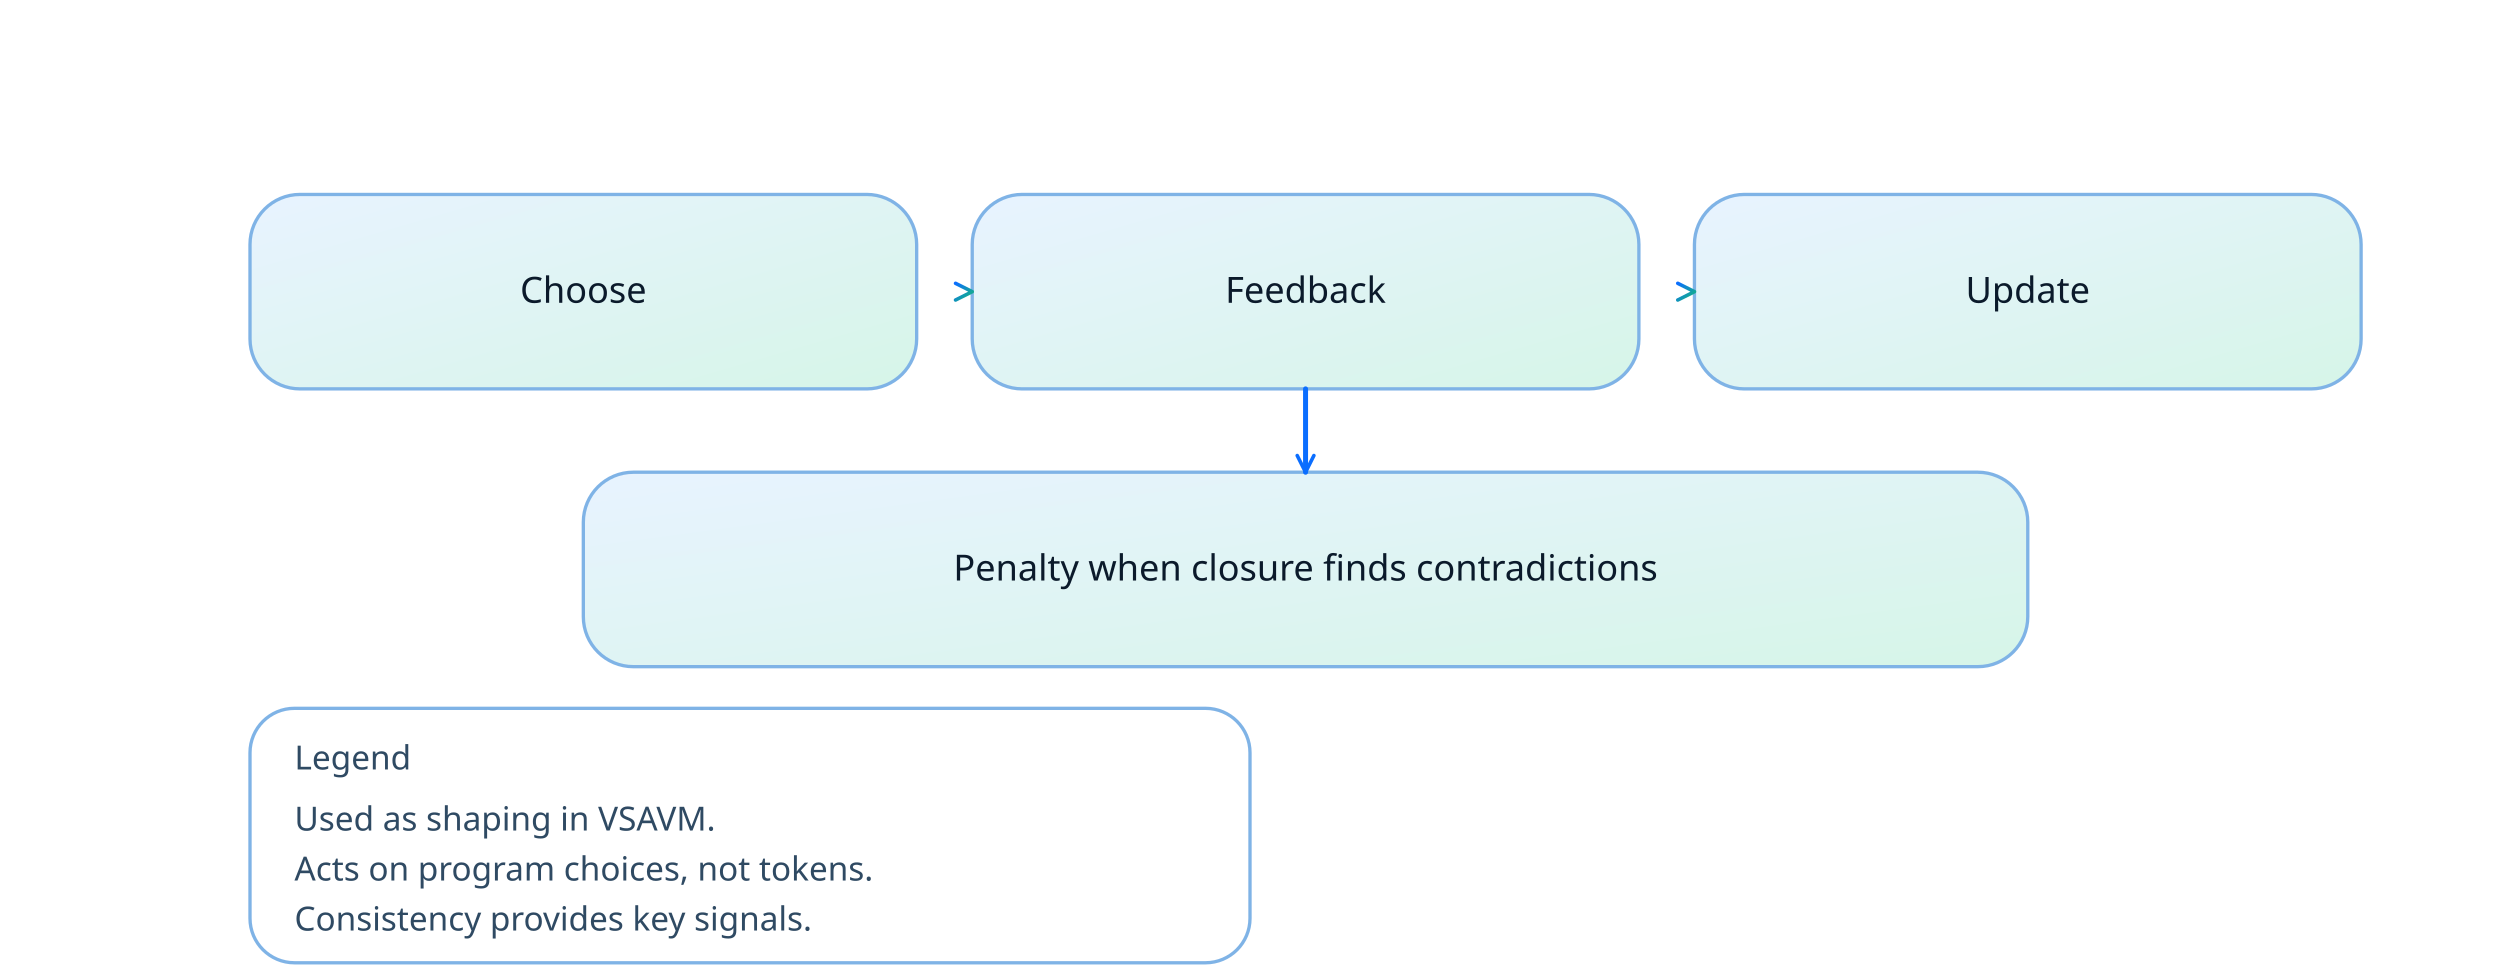
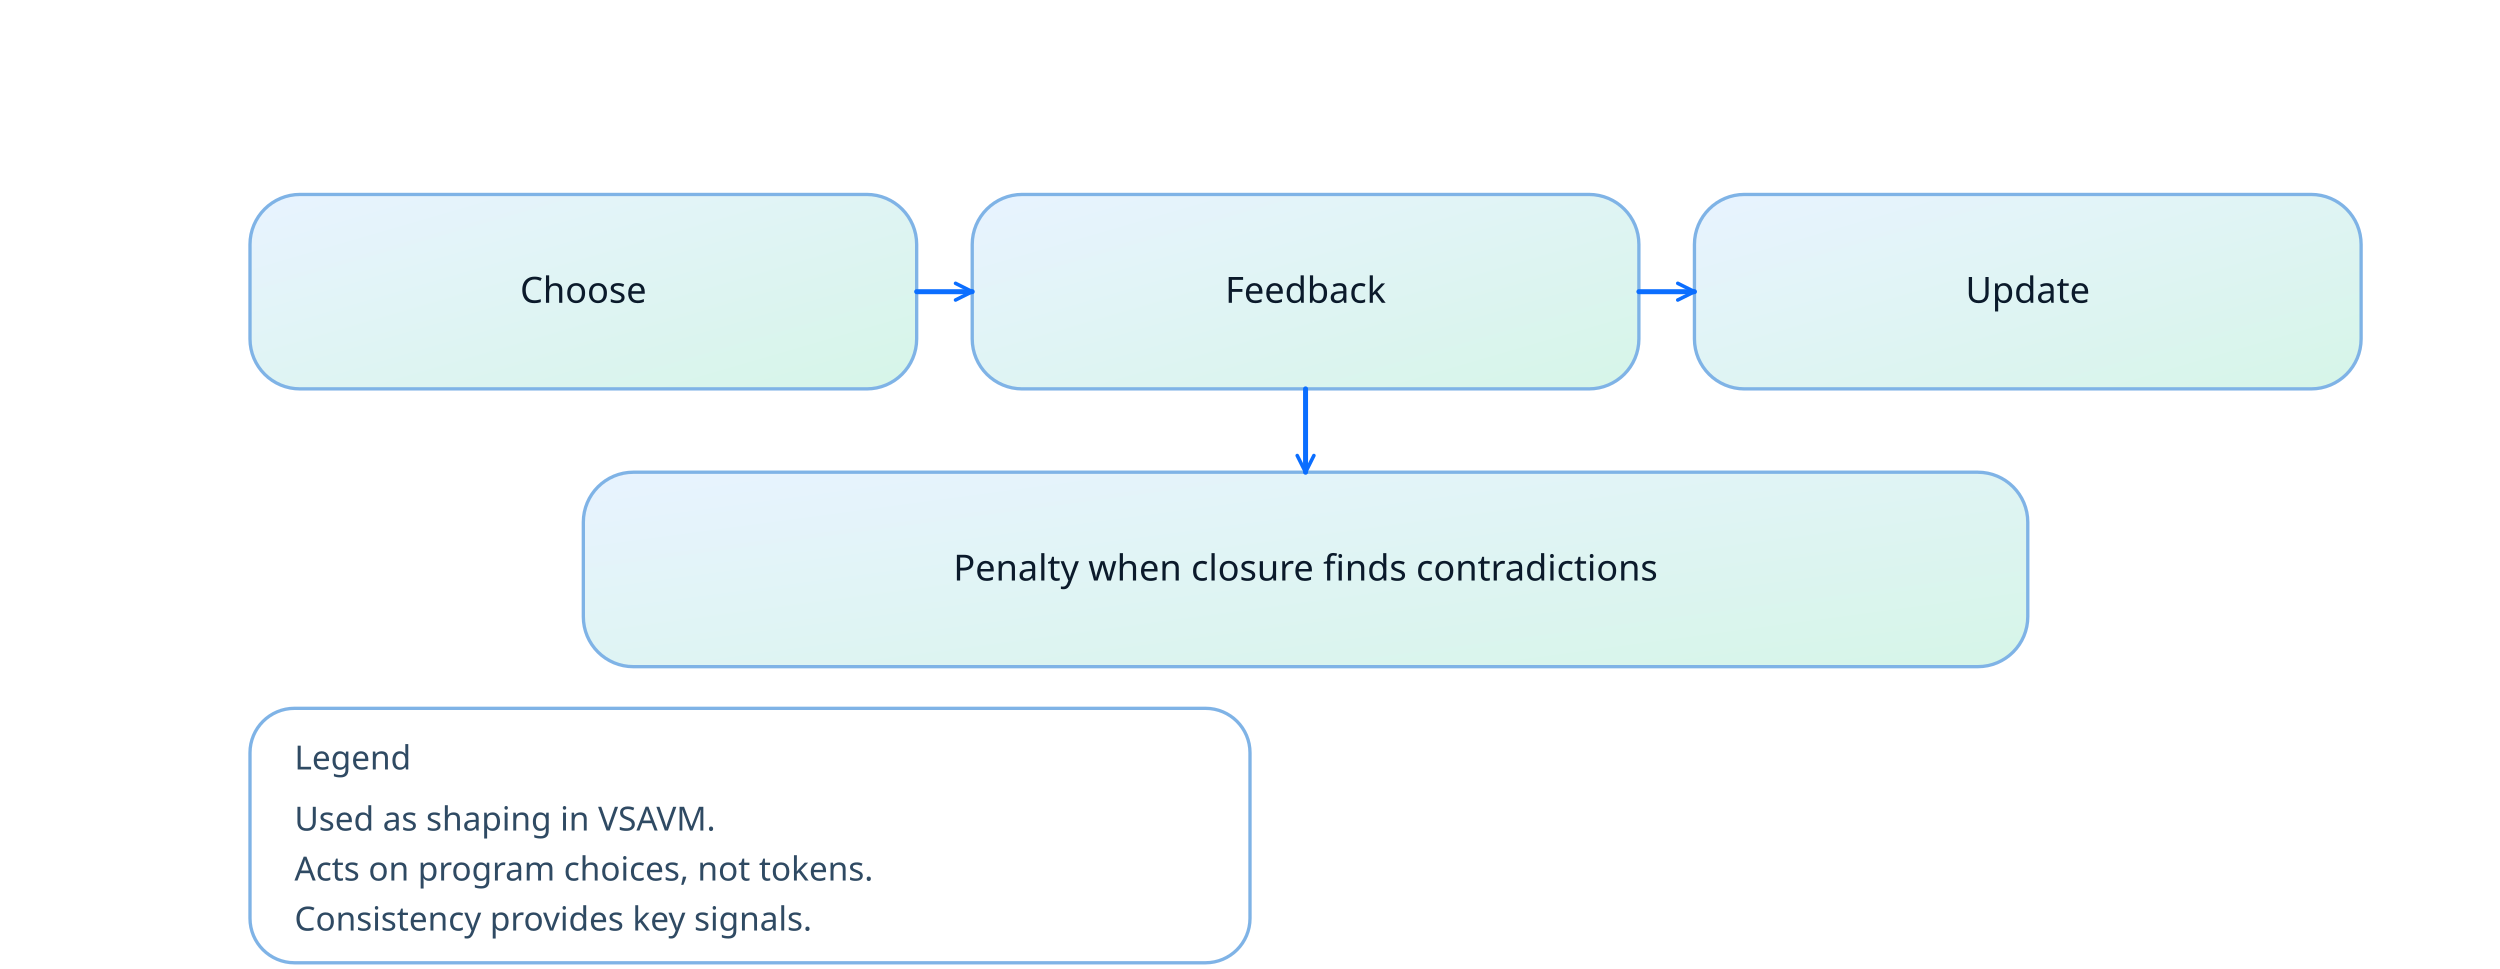
<svg xmlns="http://www.w3.org/2000/svg" viewBox="0 0 900 348.6" role="img" aria-label="RL diagram">
  <defs>
    <linearGradient id="sky" x1="0" y1="0" x2="1" y2="1">
      <stop offset="0" stop-color="#e8f3ff" />
      <stop offset="1" stop-color="#d6f5e8" />
    </linearGradient>
    <linearGradient id="deep" x1="0" y1="0" x2="1" y2="1">
      <stop offset="0" stop-color="#0b6eff" />
      <stop offset="1" stop-color="#16b879" />
    </linearGradient>
-     <marker id="arrowhead-deep" markerWidth="8" markerHeight="8" refX="7" refY="4" orient="auto" markerUnits="userSpaceOnUse">
-       <path d="M 1 1 L 7 4 L 1 7" fill="none" stroke="url(#deep)" stroke-width="1.3" stroke-linecap="round" stroke-linejoin="round" />
-     </marker>
    <marker id="arrowhead-0b6eff" markerWidth="8" markerHeight="8" refX="7" refY="4" orient="auto" markerUnits="userSpaceOnUse">
      <path d="M 1 1 L 7 4 L 1 7" fill="none" stroke="#0b6eff" stroke-width="1.3" stroke-linecap="round" stroke-linejoin="round" />
    </marker>
  </defs>
  <rect x="90" y="70" rx="18" ry="18" width="240" height="70" fill="url(#sky)" stroke="#7fb3e6" stroke-width="1.2" />
  <text x="210.0" y="109.0" text-anchor="middle" font-size="13" fill="#0b1a2b" font-family="Space Grotesk">Choose</text>
  <rect x="350" y="70" rx="18" ry="18" width="240" height="70" fill="url(#sky)" stroke="#7fb3e6" stroke-width="1.2" />
  <text x="470.0" y="109.0" text-anchor="middle" font-size="13" fill="#0b1a2b" font-family="Space Grotesk">Feedback</text>
  <rect x="610" y="70" rx="18" ry="18" width="240" height="70" fill="url(#sky)" stroke="#7fb3e6" stroke-width="1.2" />
  <text x="730.0" y="109.0" text-anchor="middle" font-size="13" fill="#0b1a2b" font-family="Space Grotesk">Update</text>
-   <line x1="330" y1="105" x2="350" y2="105" stroke="url(#deep)" stroke-width="1.8" stroke-linecap="round" marker-end="url(#arrowhead-deep)" />
-   <line x1="590" y1="105" x2="610" y2="105" stroke="url(#deep)" stroke-width="1.8" stroke-linecap="round" marker-end="url(#arrowhead-deep)" />
+   <line x1="330" y1="105" x2="350" y2="105" stroke="#0b6eff" stroke-width="1.8" stroke-linecap="round" marker-end="url(#arrowhead-0b6eff)" />
+   <line x1="590" y1="105" x2="610" y2="105" stroke="#0b6eff" stroke-width="1.8" stroke-linecap="round" marker-end="url(#arrowhead-0b6eff)" />
  <rect x="210" y="170" rx="18" ry="18" width="520" height="70" fill="url(#sky)" stroke="#7fb3e6" stroke-width="1.2" />
  <text x="470.0" y="209.0" text-anchor="middle" font-size="13" fill="#0b1a2b" font-family="Space Grotesk">Penalty when closure finds contradictions</text>
  <line x1="470" y1="140" x2="470" y2="170" stroke="#0b6eff" stroke-width="1.8" stroke-linecap="round" marker-end="url(#arrowhead-0b6eff)" />
  <rect x="90" y="255" width="360" height="91.6" rx="16" ry="16" fill="none" stroke="#7fb3e6" stroke-width="1.2" />
  <text x="106" y="277" text-anchor="start" font-size="12" fill="#2f4a63" font-family="Space Grotesk">Legend</text>
  <text x="106" y="299" text-anchor="start" font-size="12" fill="#2f4a63" font-family="Space Grotesk">Used as shaping in VSAVM.</text>
  <text x="106" y="317" text-anchor="start" font-size="12" fill="#2f4a63" font-family="Space Grotesk">Acts on program choices, not tokens.</text>
  <text x="106" y="335" text-anchor="start" font-size="12" fill="#2f4a63" font-family="Space Grotesk">Consistency provides key signals.</text>
</svg>
